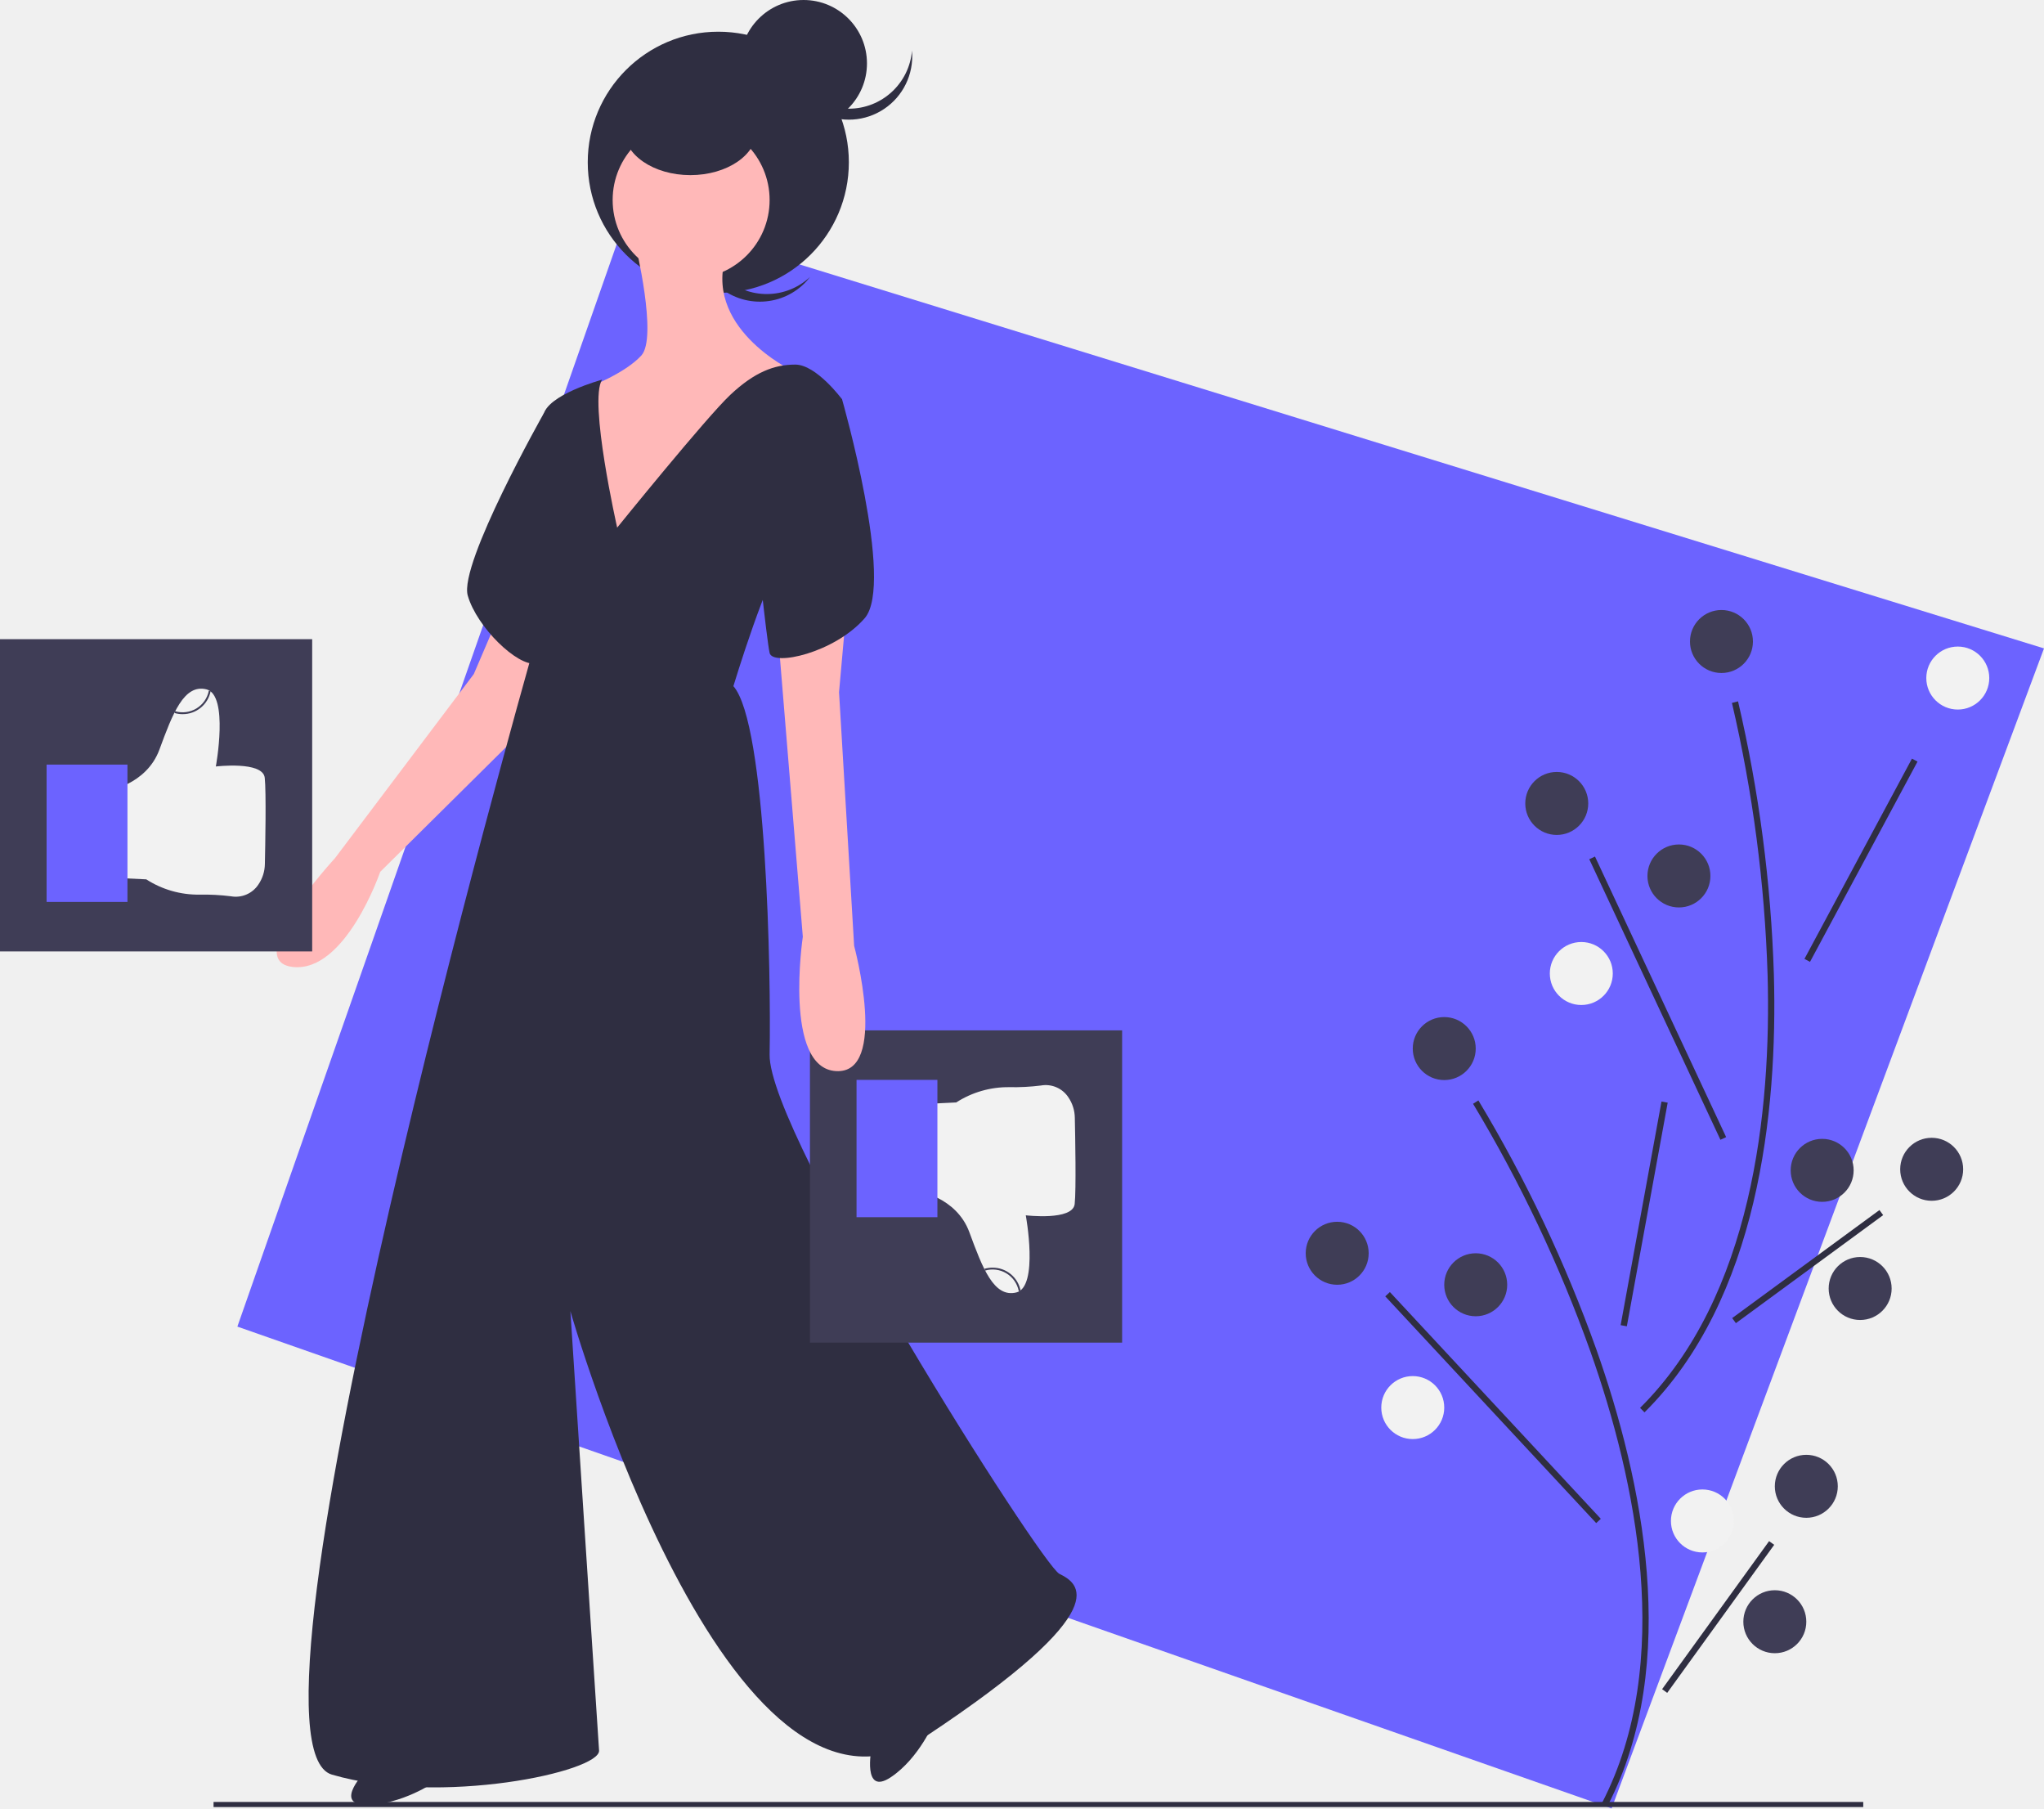
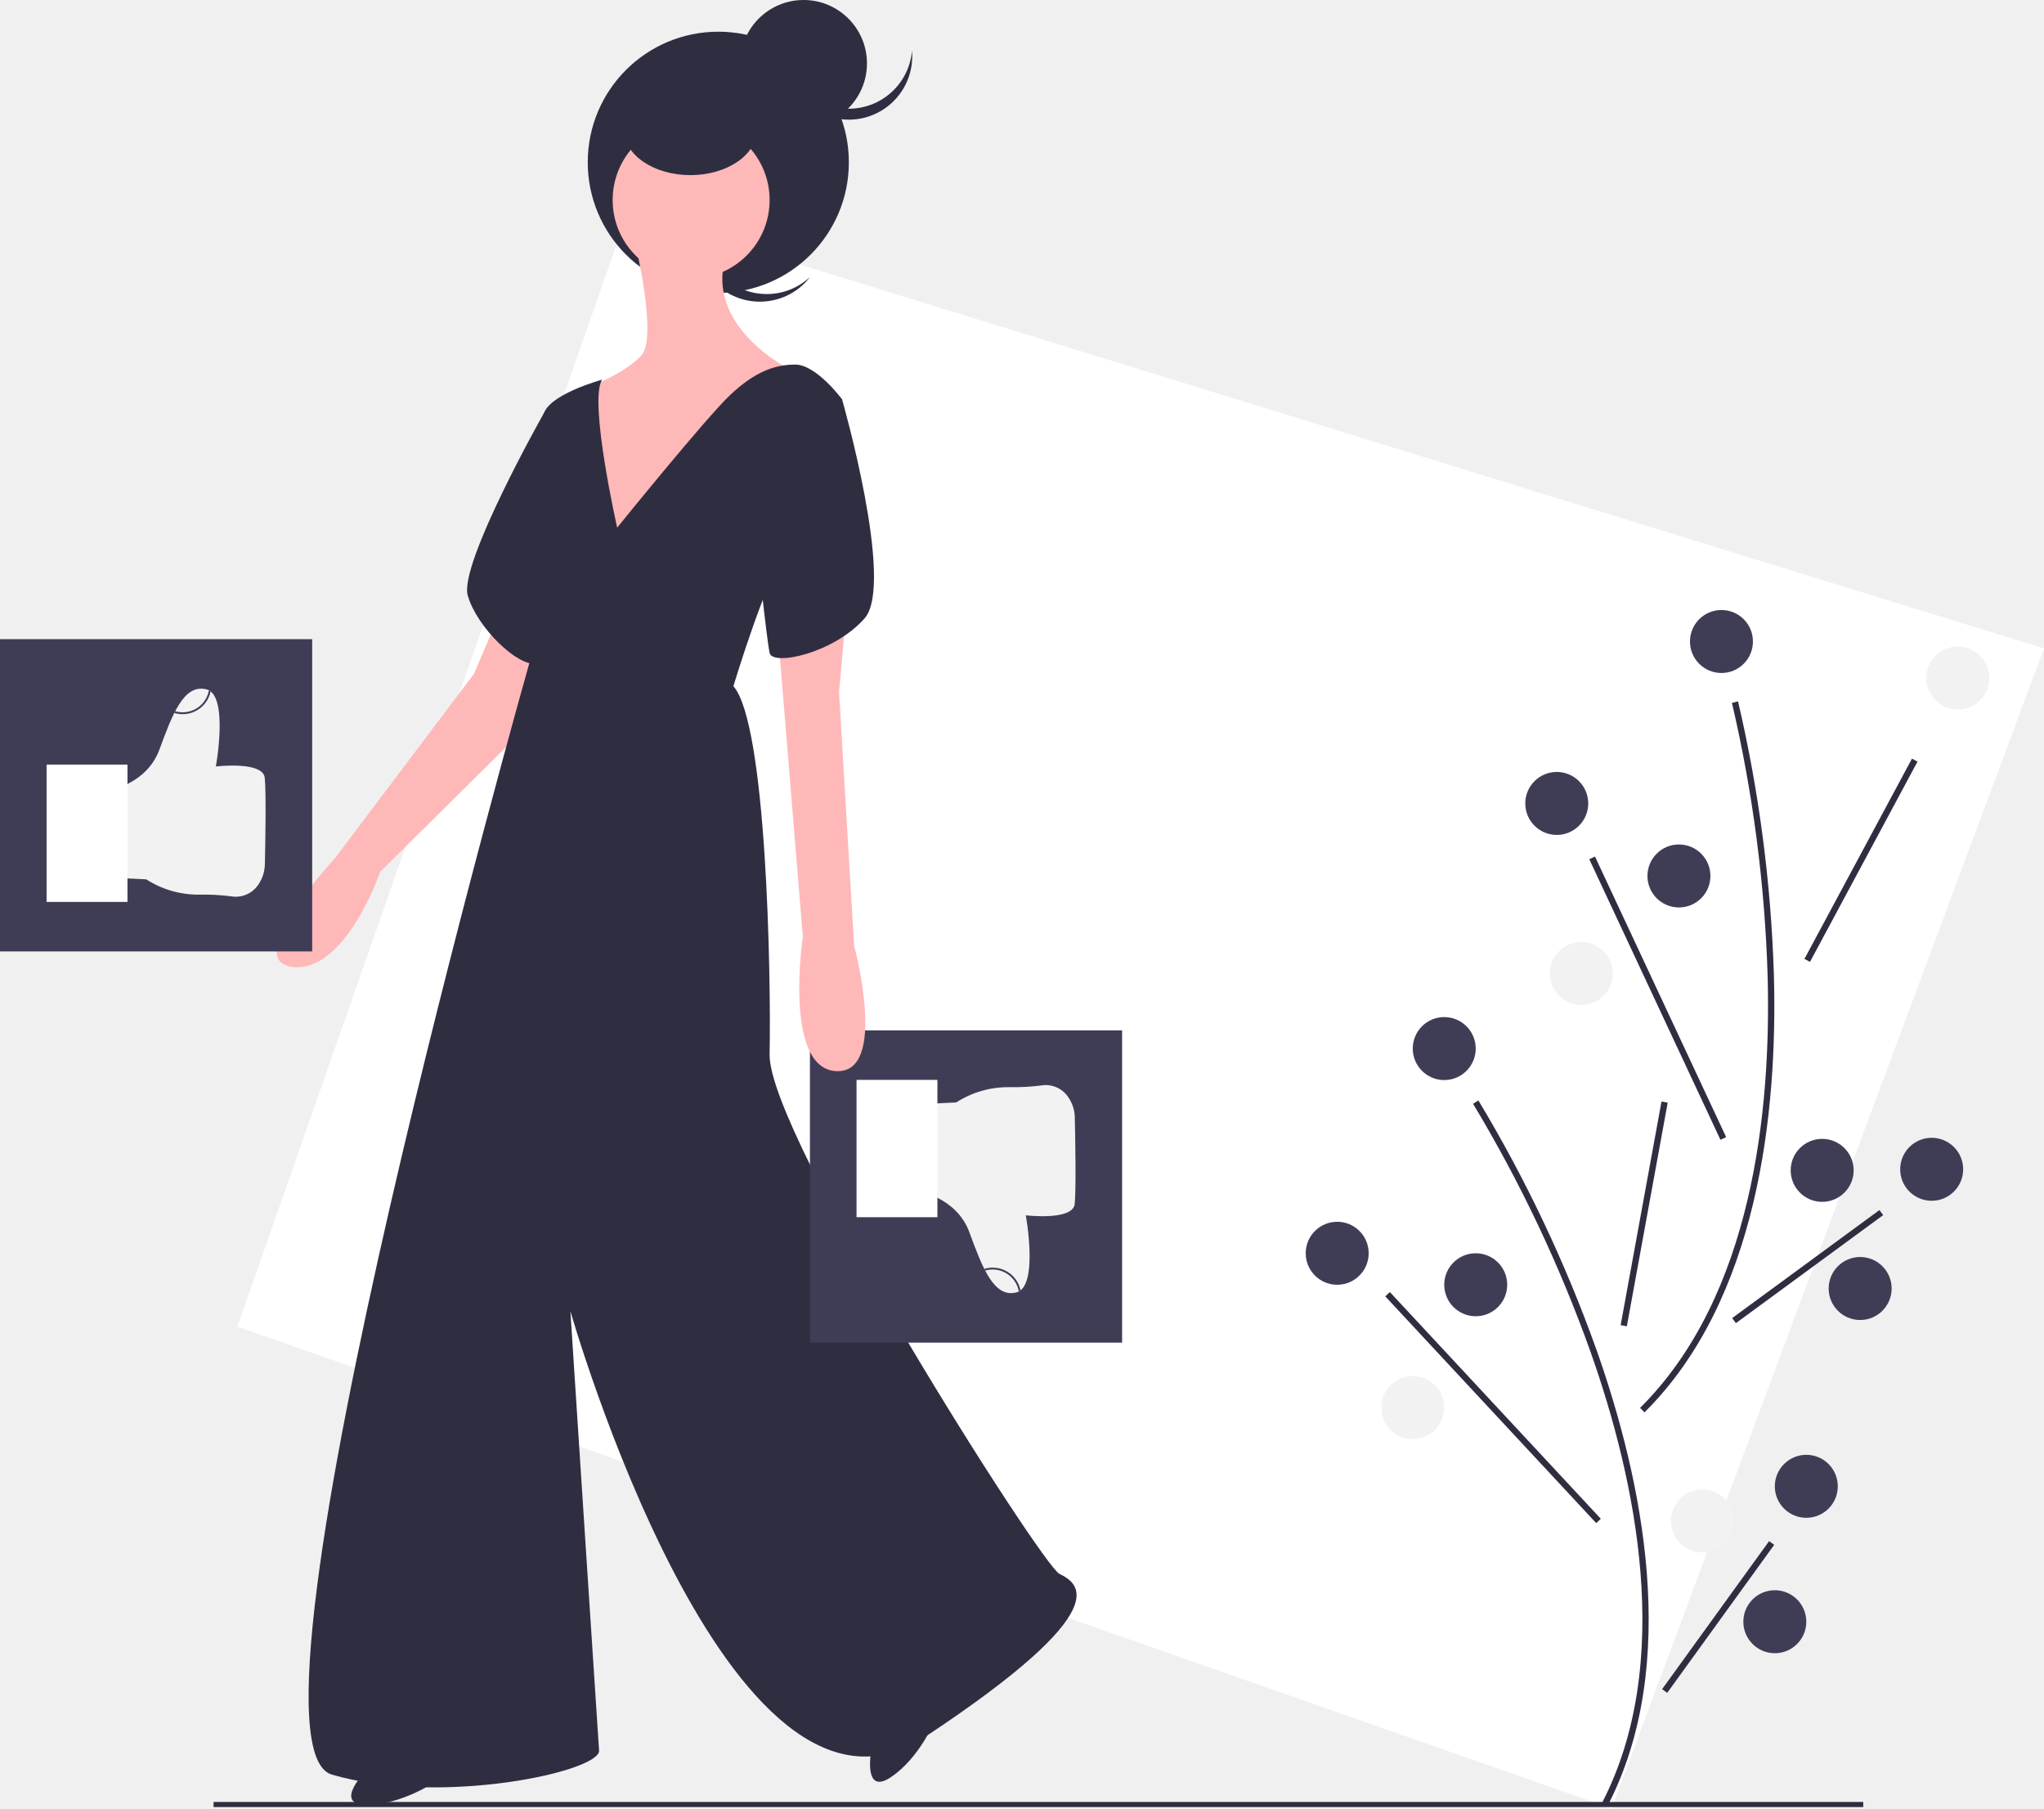
<svg xmlns="http://www.w3.org/2000/svg" id="f6465fa9-e96b-4147-83dd-e88551c83a87" data-name="Layer 1" width="802.884" height="710.172" viewBox="0 0 802.884 710.172">
-   <polygon points="633.038 710.172 93.241 520.955 246.731 83.078 802.884 254.625 633.038 710.172" fill="#6c63ff" />
+   <polygon points="633.038 710.172 93.241 520.955 246.731 83.078 802.884 254.625 633.038 710.172" fill="#ffffff" />
  <rect x="83.884" y="707.625" width="648" height="2" fill="#2f2e41" />
  <path d="M830.026,803.832l-2.198-1.135C856.374,747.51,841.11,675.843,823.279,625.44a543.265,543.265,0,0,0-46.101-97.296l2.091-1.321a546.042,546.042,0,0,1,46.341,97.791C843.605,675.478,858.976,747.861,830.026,803.832Z" transform="translate(-198.5578 -94.68767)" fill="#2f2e41" />
  <rect x="799.754" y="570.149" width="89.264" height="2.473" transform="matrix(0.17975, -0.98371, 0.98371, 0.17975, -68.02518, 1204.628)" fill="#2f2e41" />
  <rect x="783.788" y="586.627" width="2.474" height="121.63" transform="translate(-429.2823 613.5616) rotate(-42.93968)" fill="#2f2e41" />
  <rect x="837.579" y="728.444" width="71.738" height="2.474" transform="translate(-428.166 915.3732) rotate(-54.13715)" fill="#2f2e41" />
  <circle cx="525.251" cy="492.156" r="12.367" fill="#3f3d56" />
  <circle cx="579.665" cy="504.523" r="12.367" fill="#3f3d56" />
  <circle cx="554.932" cy="552.754" r="12.367" fill="#f2f2f2" />
  <circle cx="709.518" cy="583.671" r="12.367" fill="#3f3d56" />
  <circle cx="668.707" cy="597.274" r="12.367" fill="#f2f2f2" />
  <circle cx="697.151" cy="636.848" r="12.367" fill="#3f3d56" />
  <circle cx="567.299" cy="411.772" r="12.367" fill="#3f3d56" />
  <path d="M844.52,649.318l-1.743-1.755c44.11-43.757,51.586-116.649,50.091-170.093a543.266,543.266,0,0,0-14.003-106.751l2.395-.616a546.042,546.042,0,0,1,14.08,107.296C896.85,531.332,889.256,604.938,844.52,649.318Z" transform="translate(-198.5578 -94.68767)" fill="#2f2e41" />
  <rect x="884.919" y="431.27" width="89.264" height="2.473" transform="translate(-89.80586 952.1603) rotate(-61.7655)" fill="#2f2e41" />
  <rect x="848.47" y="425.849" width="2.474" height="121.63" transform="translate(-324.7056 311.034) rotate(-25.06009)" fill="#2f2e41" />
  <rect x="872.741" y="590.843" width="71.738" height="2.474" transform="translate(-372.7858 557.3256) rotate(-36.25756)" fill="#2f2e41" />
  <circle cx="769.018" cy="266.271" r="12.367" fill="#f2f2f2" />
  <circle cx="611.494" cy="315.511" r="12.367" fill="#3f3d56" />
  <circle cx="659.484" cy="343.987" r="12.367" fill="#3f3d56" />
  <circle cx="621.137" cy="382.295" r="12.367" fill="#f2f2f2" />
  <circle cx="758.764" cy="459.179" r="12.367" fill="#3f3d56" />
  <circle cx="715.748" cy="459.596" r="12.367" fill="#3f3d56" />
  <circle cx="730.668" cy="505.992" r="12.367" fill="#3f3d56" />
  <circle cx="676.19" cy="251.918" r="12.367" fill="#3f3d56" />
  <path d="M483.04,203.732a24.897,24.897,0,0,1-3.093-33.567c-.501.47-.991.958-1.46,1.477a24.9,24.9,0,0,0,36.939,33.399c.469-.519.905-1.055,1.323-1.601A24.897,24.897,0,0,1,483.04,203.732Z" transform="translate(-198.5578 -94.68767)" fill="#2f2e41" />
  <circle cx="282.148" cy="63.731" r="51.281" fill="#2f2e41" />
  <path d="M342.572,789.802s-13.636,13.636,0,13.636,26.678-8.893,26.678-8.893Z" transform="translate(-198.5578 -94.68767)" fill="#2f2e41" />
  <path d="M540.904,781.256s-3.774,18.911,7.568,11.342,17.256-22.205,17.256-22.205Z" transform="translate(-198.5578 -94.68767)" fill="#2f2e41" />
  <path d="M393.557,338.644l-8.893,20.75-54.542,72.327s-37.349,40.314-16.6,42.685,34.385-37.349,34.385-37.349l64.028-63.435,7.114-29.05Z" transform="translate(-198.5578 -94.68767)" fill="#ffb8b8" />
  <path d="M420.828,254.46l-8.594,2.406s-33.499,59.25-29.942,71.7,19.564,27.864,26.678,26.678S420.828,254.46,420.828,254.46Z" transform="translate(-198.5578 -94.68767)" fill="#2f2e41" />
  <path d="M448.099,190.433s8.893,36.757,2.371,43.871-20.75,12.45-20.75,12.45l2.371,66.399s27.271-9.486,28.457-10.671S486.041,262.76,486.041,262.76l23.714-22.528s-36.164-17.193-25.492-46.835S448.099,190.433,448.099,190.433Z" transform="translate(-198.5578 -94.68767)" fill="#ffb8b8" />
  <circle cx="271.477" cy="78.552" r="30.828" fill="#ffb8b8" />
  <path d="M435.056,243.789s-21.935,5.928-23.121,14.228,0,25.492-1.779,29.05-7.114,8.893-4.743,31.421,1.186,36.164,1.186,36.164S286.252,779.13,328.937,791.58s105.527-1.186,104.934-9.486-11.264-172.519-11.264-172.519,62.249,218.168,139.319,167.183,59.878-60.47,52.763-64.028S500.27,540.213,500.863,508.792s-1.186-129.834-14.228-144.655c0,0,13.636-45.056,20.157-50.985s22.528-61.656,22.528-61.656-10.078-13.635-18.378-13.635-16.007,2.964-25.492,11.857S440.985,301.888,440.985,301.888,429.721,252.089,435.056,243.789Z" transform="translate(-198.5578 -94.68767)" fill="#2f2e41" />
  <ellipse cx="271.18" cy="50.985" rx="26.085" ry="17.785" fill="#2f2e41" />
  <circle cx="315.644" cy="24.9" r="24.9" fill="#2f2e41" />
  <path d="M531.987,137.373a24.897,24.897,0,0,1-24.807-22.825c-.057.685-.093,1.376-.093,2.075a24.9,24.9,0,1,0,49.799,0c0-.699-.036-1.39-.093-2.075A24.897,24.897,0,0,1,531.987,137.373Z" transform="translate(-198.5578 -94.68767)" fill="#2f2e41" />
  <rect y="251.002" width="122.623" height="122.623" fill="#3f3d56" />
  <path d="M240.499,405.288s15.513-2.216,20.683-16.251,9.603-25.854,18.467-23.638,3.693,30.286,3.693,30.286,18.467-2.216,19.206,4.432c.612,5.504.21,26.707.054,33.839a14.616,14.616,0,0,1-2.547,8.081,10.656,10.656,0,0,1-10.803,4.617,86.239,86.239,0,0,0-12.356-.646,37.668,37.668,0,0,1-20.885-6.002h0l-15.513-.739Z" transform="translate(-198.5578 -94.68767)" fill="#f2f2f2" />
-   <rect x="18.303" y="300.259" width="31.764" height="53.925" fill="#6c63ff" />
+   <rect x="18.303" y="300.259" width="31.764" height="53.925" fill="#ffffff" />
  <path d="M270.263,375.136a11.045,11.045,0,0,1-3.152-.453l.211-.708a10.461,10.461,0,0,0,13.262-8.072l.726.138a11.167,11.167,0,0,1-11.046,9.094Z" transform="translate(-198.5578 -94.68767)" fill="#3f3d56" />
  <rect x="318.146" y="404.625" width="122.623" height="122.623" fill="#3f3d56" />
  <path d="M558.645,562.336s15.513,2.216,20.683,16.251,9.603,25.854,18.467,23.638,3.693-30.286,3.693-30.286,18.467,2.216,19.206-4.432c.612-5.504.21-26.707.054-33.839a14.616,14.616,0,0,0-2.547-8.081,10.656,10.656,0,0,0-10.803-4.617,86.239,86.239,0,0,1-12.356.646,37.668,37.668,0,0,0-20.885,6.002h0l-15.513.739Z" transform="translate(-198.5578 -94.68767)" fill="#f2f2f2" />
-   <rect x="336.449" y="424.066" width="31.764" height="53.925" fill="#6c63ff" />
+   <rect x="336.449" y="424.066" width="31.764" height="53.925" fill="#ffffff" />
  <path d="M588.409,592.488a11.045,11.045,0,0,0-3.152.453l.211.708a10.461,10.461,0,0,1,13.262,8.072l.726-.138a11.167,11.167,0,0,0-11.046-9.094Z" transform="translate(-198.5578 -94.68767)" fill="#3f3d56" />
  <path d="M531.098,333.309l-2.964,33.199,5.928,99.598s13.636,50.392-7.114,49.206-13.043-52.763-13.043-52.763l-9.486-115.605Z" transform="translate(-198.5578 -94.68767)" fill="#ffb8b8" />
  <path d="M513.905,243.196l15.414,8.3s20.75,72.327,8.893,85.963-36.164,18.971-37.349,13.635-5.336-45.056-5.336-45.056Z" transform="translate(-198.5578 -94.68767)" fill="#2f2e41" />
</svg>
